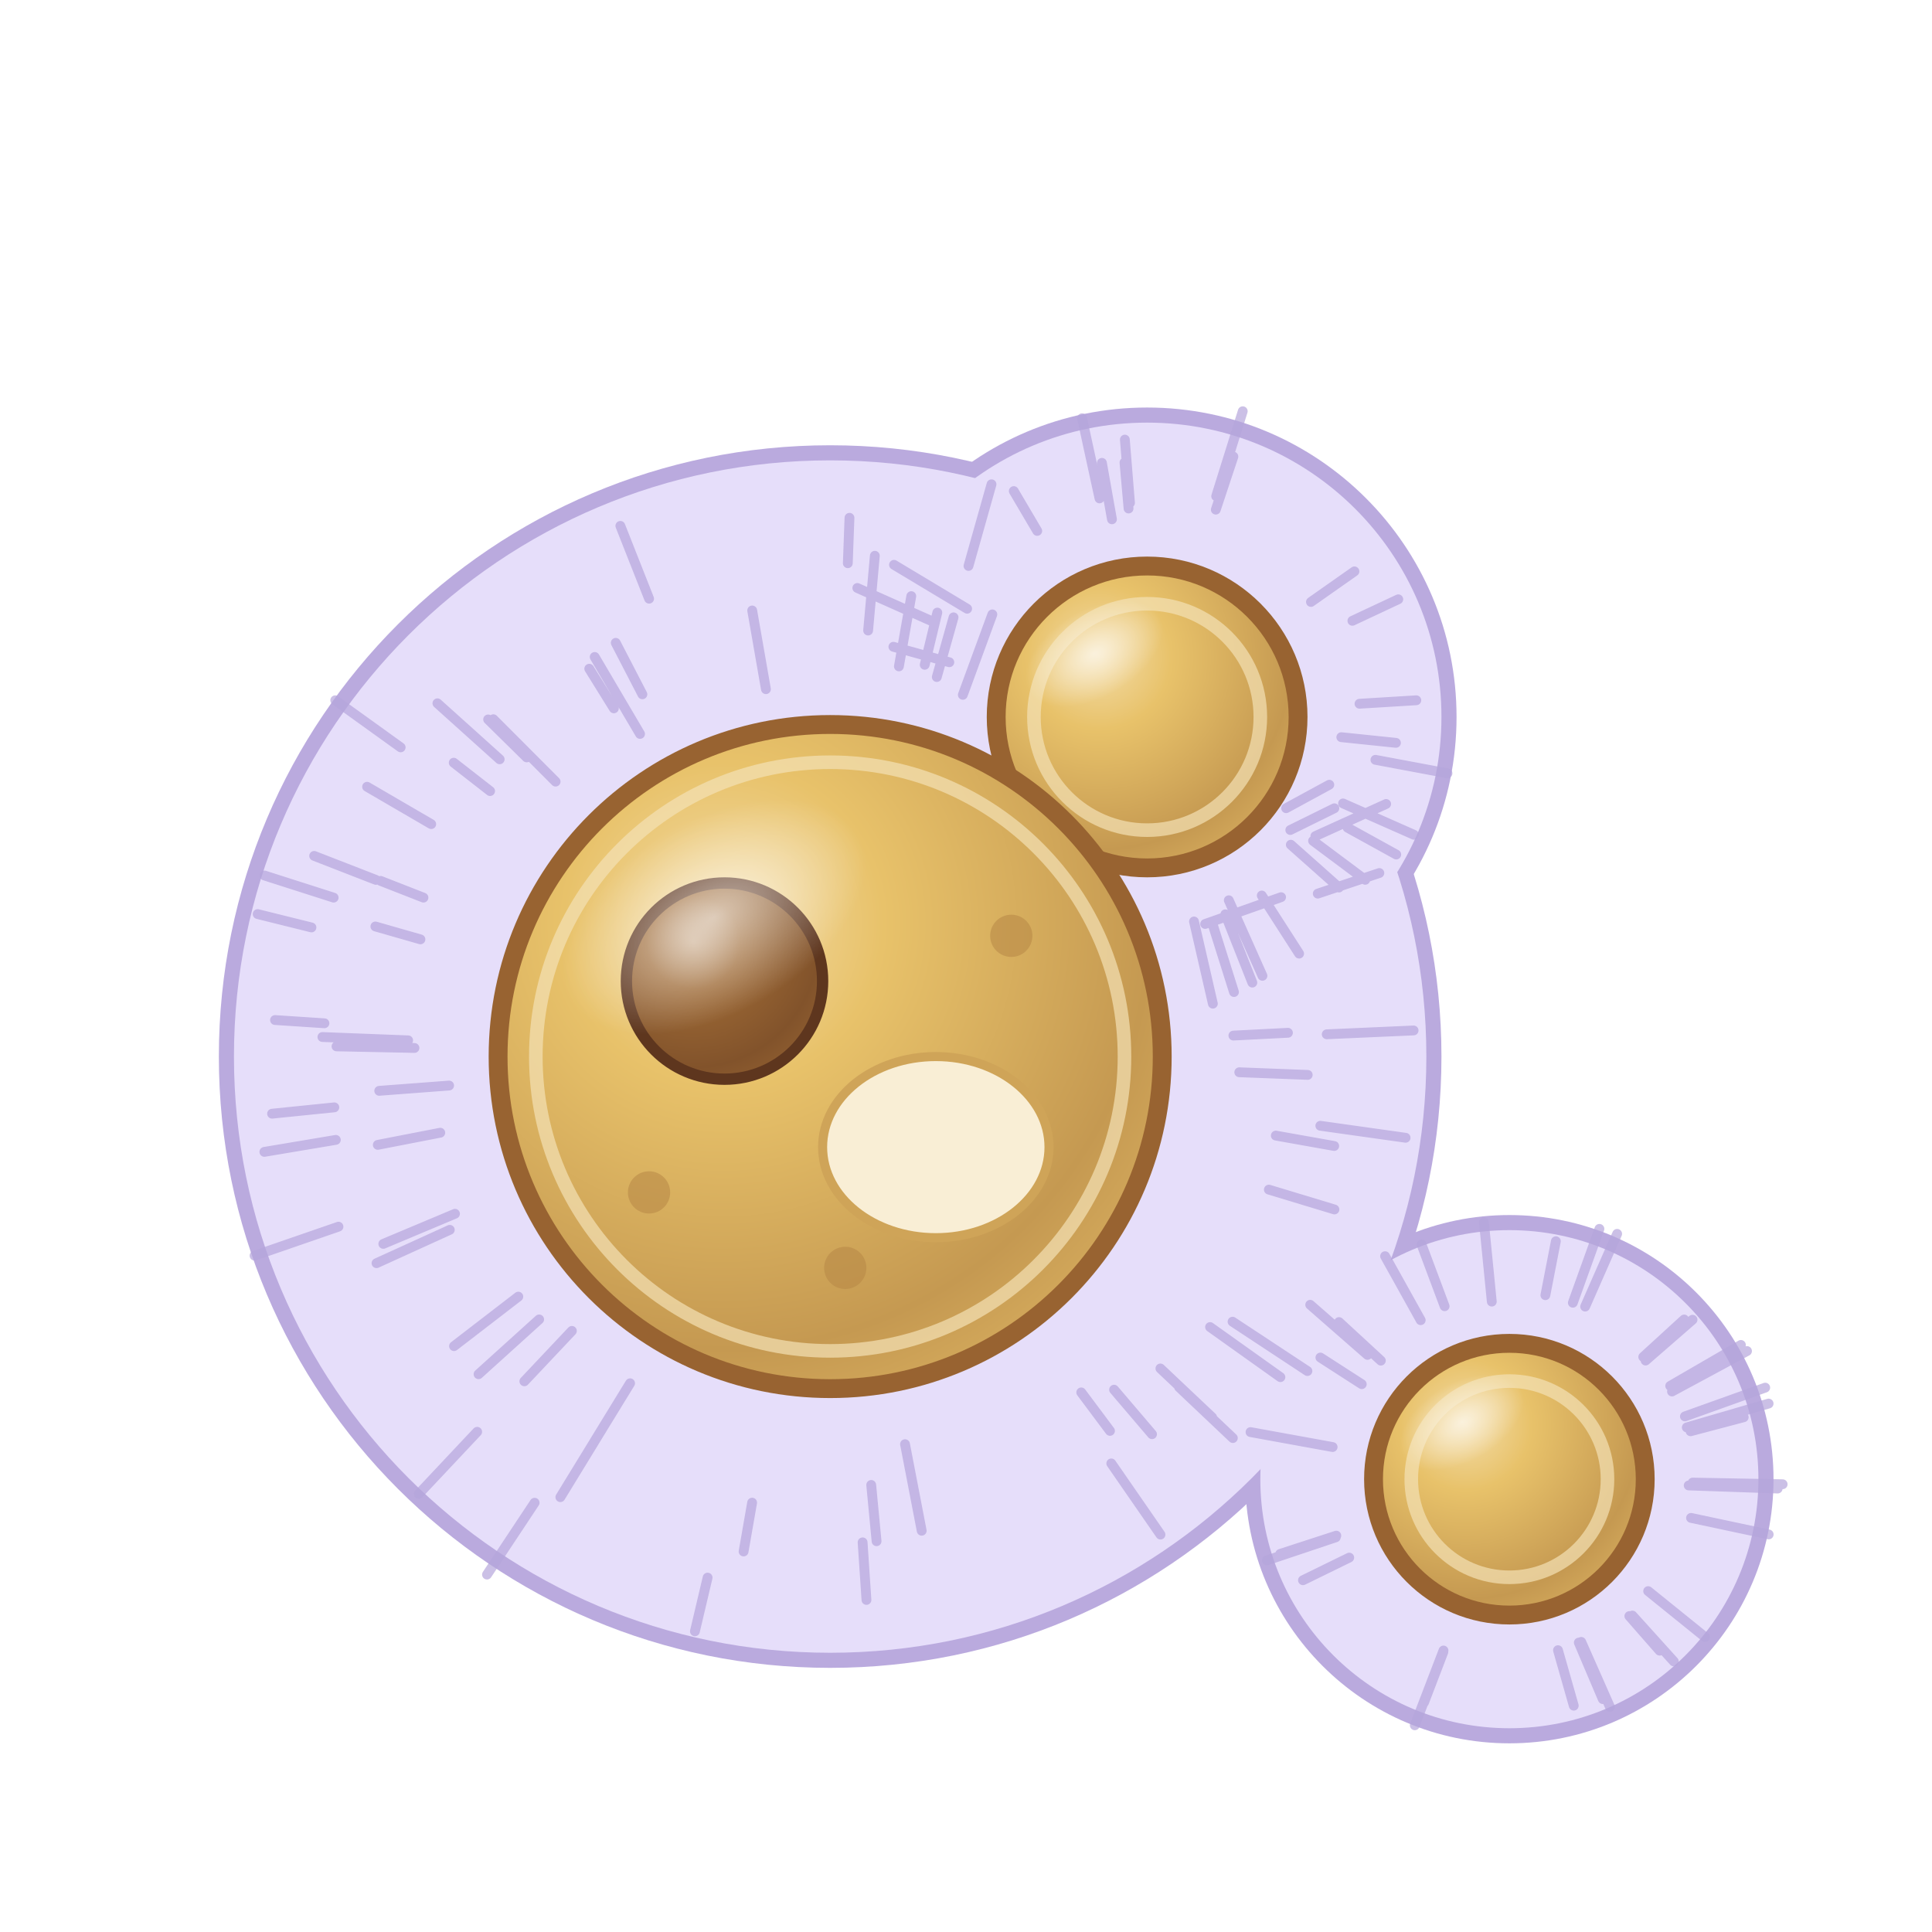
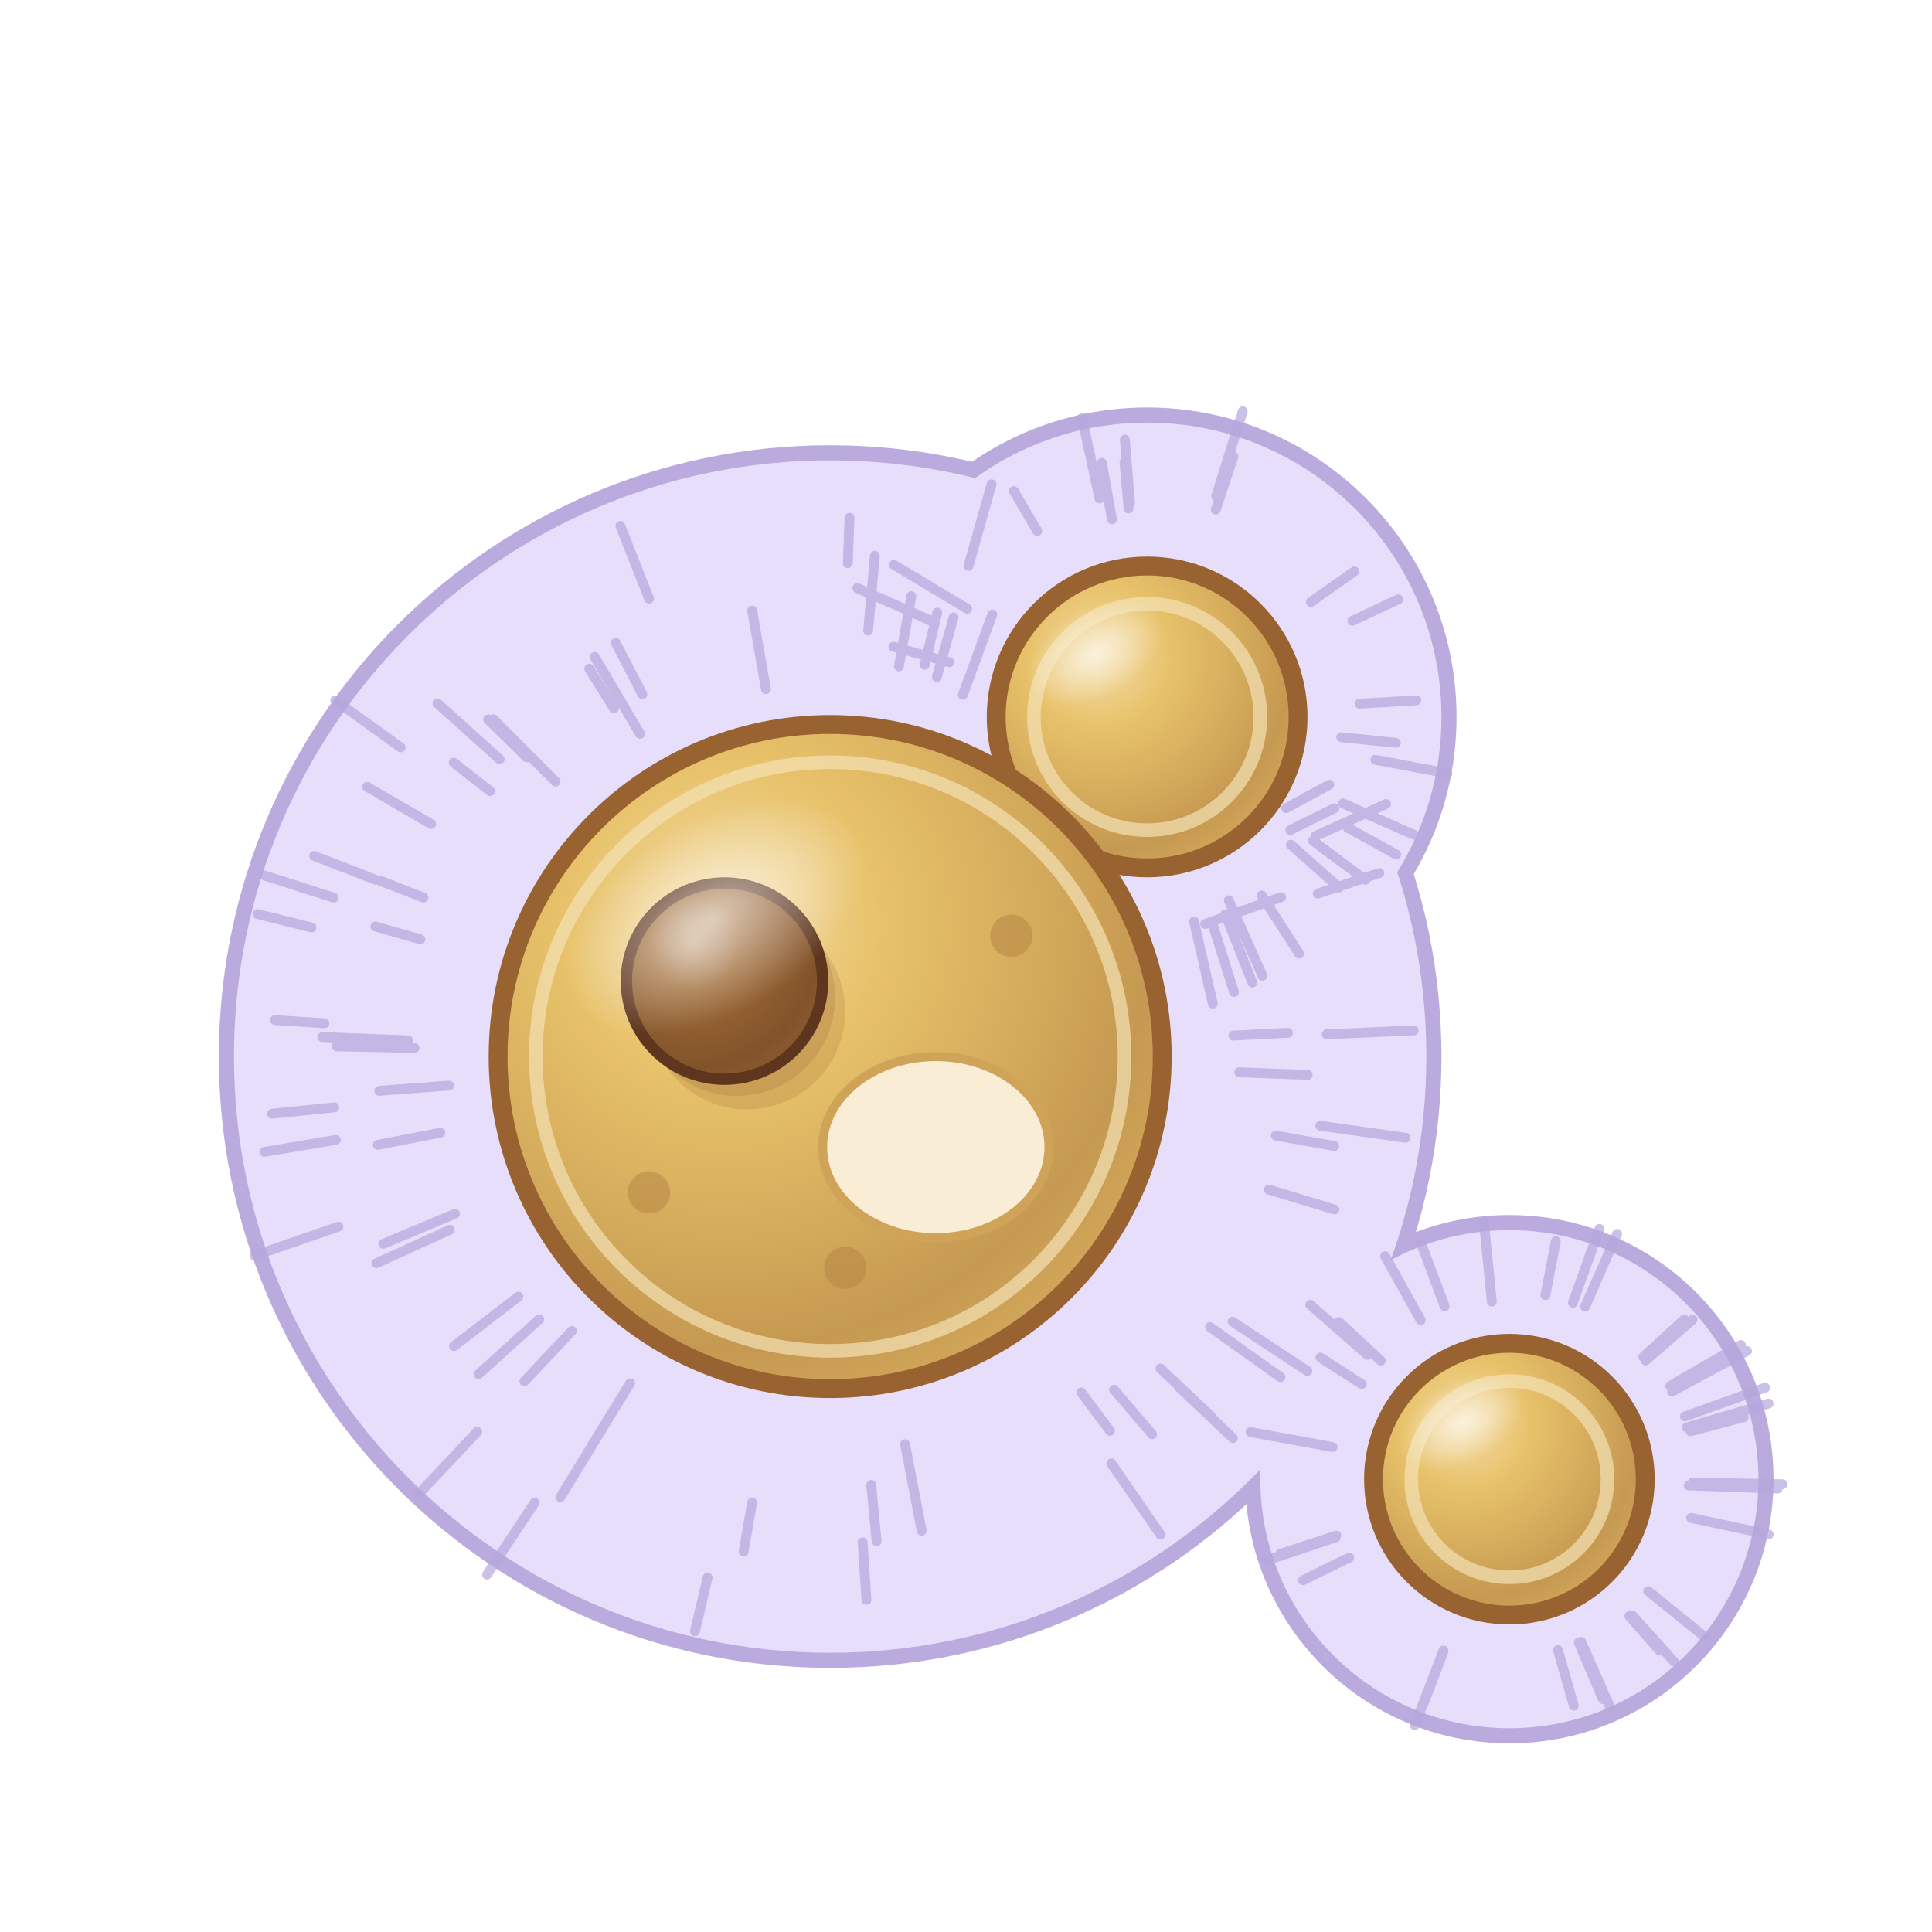
<svg xmlns="http://www.w3.org/2000/svg" viewBox="0 0 256 256" width="256" height="256" role="img" aria-labelledby="cryptococcus-title">
  <defs>
    <radialGradient id="cryptococcus-body" cx="0.34" cy="0.3" r="0.8">
      <stop offset="0" stop-color="#f3dca8" />
      <stop offset="0.3" stop-color="#E8C26A" />
      <stop offset="0.8" stop-color="#c59951" />
      <stop offset="1" stop-color="#d7ad5e" />
    </radialGradient>
    <radialGradient id="cryptococcus-nucleus" cx="0.34" cy="0.3" r="0.8">
      <stop offset="0" stop-color="#c09c77" />
      <stop offset="0.3" stop-color="#9d6935" />
      <stop offset="0.8" stop-color="#82532b" />
      <stop offset="1" stop-color="#8f5e30" />
    </radialGradient>
    <radialGradient id="cryptococcus-gloss">
      <stop offset="0" stop-color="#fff" stop-opacity="0.62" />
      <stop offset="1" stop-color="#fff" stop-opacity="0" />
    </radialGradient>
  </defs>
  <circle cx="110" cy="140" r="81" fill="#baaade" />
  <circle cx="152" cy="95" r="41" fill="#baaade" />
  <circle cx="200" cy="196" r="35" fill="#baaade" />
  <circle cx="110" cy="140" r="79" fill="#E6DEFA" />
  <circle cx="152" cy="95" r="39" fill="#E6DEFA" />
  <circle cx="200" cy="196" r="33" fill="#E6DEFA" />
  <path d="M84.81 97.25L78.8 87.05M59.6 162.96L49.89 167.38M58.34 150.09L50.06 151.7M93.76 209.04L92.08 216.16M59.51 143.84L50.25 144.54M169.05 150.47L176.79 151.85M42.99 135.59L36.44 135.16M174.29 110.79L183.67 106.53M156.23 183.8L163.36 190.55M175.8 137.05L187.31 136.54M85.12 92L81.59 85.18M174.61 118.41L182.77 115.68M73.62 103.57L65.37 95.3M54.08 137.85L42.72 137.41M53.09 99.03L44.42 92.79M69.79 100.36L64.68 95.33M101.49 91.32L99.67 80.89M112.34 74.63L112.56 68.61M160.34 175.84L169.66 182.48M78.72 191.08L74.25 198.38M44.3 146.73L36.05 147.57M86.01 79.33L82.2 69.68M44.85 162.54L33.73 166.38M75.78 176.35L69.48 183.03M83.49 183.29L78.74 191.04M164.21 142.08L173.28 142.43M49.81 116.59L41.63 113.41M119.92 191.36L122.13 202.83M147.25 193.91L153.77 203.34M64.94 104.82L60.12 101.06M41.27 122.89L34.14 121.12M66.21 100.61L57.96 93.19M168.13 157.63L176.82 160.26M119.11 88.3L120.75 78.99M115.03 83.55L115.92 73.64M71.44 174.83L63.41 182.09M163.32 175.13L173.24 181.67M99.66 199.11L98.53 205.58M122.53 88.09L124.2 81.17M114.3 204.37L114.81 212M127.58 92.07L131.49 81.41M170.97 109.98L176.81 107.1M44.21 118.94L35.05 116.01M56.11 118.94L50.43 116.72M115.44 196.76L116.15 204.22M143.27 184.5L147.08 189.6M128.33 74.99L131.38 64.17M81.34 93.86L78.08 88.61M54.92 138.86L44.59 138.65M170.42 107.09L176.14 103.98M55.71 124.47L49.74 122.76M68.68 171.81L60.16 178.37M60.29 160.83L50.79 164.82M57.14 109.2L48.64 104.25M44.5 151.04L35.03 152.63M163.43 137.22L170.66 136.85M147.62 184.14L152.65 190.04M124.13 89.71L126.35 81.8M153.76 181.33L160.62 187.81M159.69 122.43L169.75 118.88M70.84 199.12L64.53 208.64M63.23 189.72L55.49 197.95M174.95 149.17L186.25 150.76M178.56 109.67L185.01 113.23M128.15 80.66L118.46 74.84M149.73 66.63L149.05 58.25M161.1 67.53L163.43 60.5M177.96 106.46L187.35 110.61M160.73 122.63L163.51 131.45M125.79 87.75L118.38 85.7M177.73 97.68L184.97 98.43M149.54 67.38L149 61.29M161.15 65.75L164.67 54.49M180.14 93.25L187.67 92.79M182.25 100.68L191.8 102.47M123.73 82.42L113.6 77.91M137.44 70.35L134.33 65.07M162.82 119.29L167.28 129.3M171.04 111.93L177.42 117.6M173.99 111.42L180.9 116.58M179.2 82.26L185.28 79.41M162.36 121.15L165.94 130.2M167.19 118.66L172.14 126.36M145.69 66.04L143.38 55.42M158.21 122.1L160.71 132.99M147.34 68.81L146.01 61.33M173.71 79.76L179.47 75.71M221.31 183.64L230.68 178.21M208.41 172.62L211.93 162.83M221.55 184.38L231.49 179.02M204.77 171.62L206.16 164.47M177.07 203.48L169.63 205.9M217.74 179.8L223.16 174.84M181.2 179.53L173.61 172.89M223.26 187.68L233.9 183.87M191.42 173.08L188.36 164.9M178.78 206.39L172.65 209.39M209.52 217.56L213.32 226.16M188.25 174.93L183.53 166.45M218.05 180.28L224.27 174.87M191.27 218.7L187.47 228.61M224.01 189.65L231.05 187.79M215.9 214.14L219.91 218.72M223.76 196.83L235.55 197.24M224.07 201.13L234.36 203.32M209.2 217.65L212.38 225.14M197.67 172.47L196.63 161.98M182.97 180.29L177.43 175.18M177 203.7L167.87 206.76M216.3 214.07L221.79 220.15M176.58 191.74L165.7 189.76M218.39 210.83L225.93 216.92M224.29 196.45L236.21 196.67M191.25 218.9L188.69 225.59M180.44 183.41L174.96 179.88M210.04 173.13L214.28 163.49M223.51 189.14L234.35 185.98M206.44 218.66L208.53 226.01" stroke="#b5a5db" stroke-width="1.3" stroke-linecap="round" opacity="0.7" />
  <circle cx="152" cy="95" r="20" fill="url(#cryptococcus-body)" stroke="#986331" stroke-width="2.5" />
  <circle cx="152" cy="95" r="15" fill="none" stroke="#f4e1b5" stroke-width="1.8" opacity="0.7" />
  <ellipse cx="145" cy="86.6" rx="10" ry="5.8" transform="rotate(-30 145 86.6)" fill="url(#cryptococcus-gloss)" />
  <circle cx="110" cy="140" r="44" fill="url(#cryptococcus-body)" stroke="#986331" stroke-width="2.5" />
  <circle cx="110" cy="140" r="39" fill="none" stroke="#f4e1b5" stroke-width="1.8" opacity="0.7" />
+   <g transform="translate(1.65 2.2)">
+     <circle cx="96" cy="130" r="13" fill="#6a2e11" opacity="0.13" />
+   </g>
+   <g transform="translate(3 4)">
+     <circle cx="96" cy="130" r="13" fill="#6a2e11" opacity="0.13" />
+   </g>
  <circle cx="96" cy="130" r="13" fill="url(#cryptococcus-nucleus)" stroke="#5e361e" stroke-width="1.5" />
  <ellipse cx="124" cy="152" rx="15" ry="12" fill="#f9eed5" stroke="#cfa458" stroke-width="1.2" />
  <circle cx="86" cy="158" r="2.8" fill="#b68746" opacity="0.55" />
  <circle cx="112" cy="168" r="2.8" fill="#b68746" opacity="0.55" />
  <circle cx="134" cy="124" r="2.8" fill="#b68746" opacity="0.55" />
  <ellipse cx="94.6" cy="121.52" rx="22" ry="12.76" transform="rotate(-30 94.6 121.52)" fill="url(#cryptococcus-gloss)" />
  <circle cx="200" cy="196" r="18" fill="url(#cryptococcus-body)" stroke="#986331" stroke-width="2.5" />
  <circle cx="200" cy="196" r="13" fill="none" stroke="#f4e1b5" stroke-width="1.8" opacity="0.7" />
  <ellipse cx="193.7" cy="188.44" rx="9" ry="5.22" transform="rotate(-30 193.7 188.44)" fill="url(#cryptococcus-gloss)" />
</svg>
